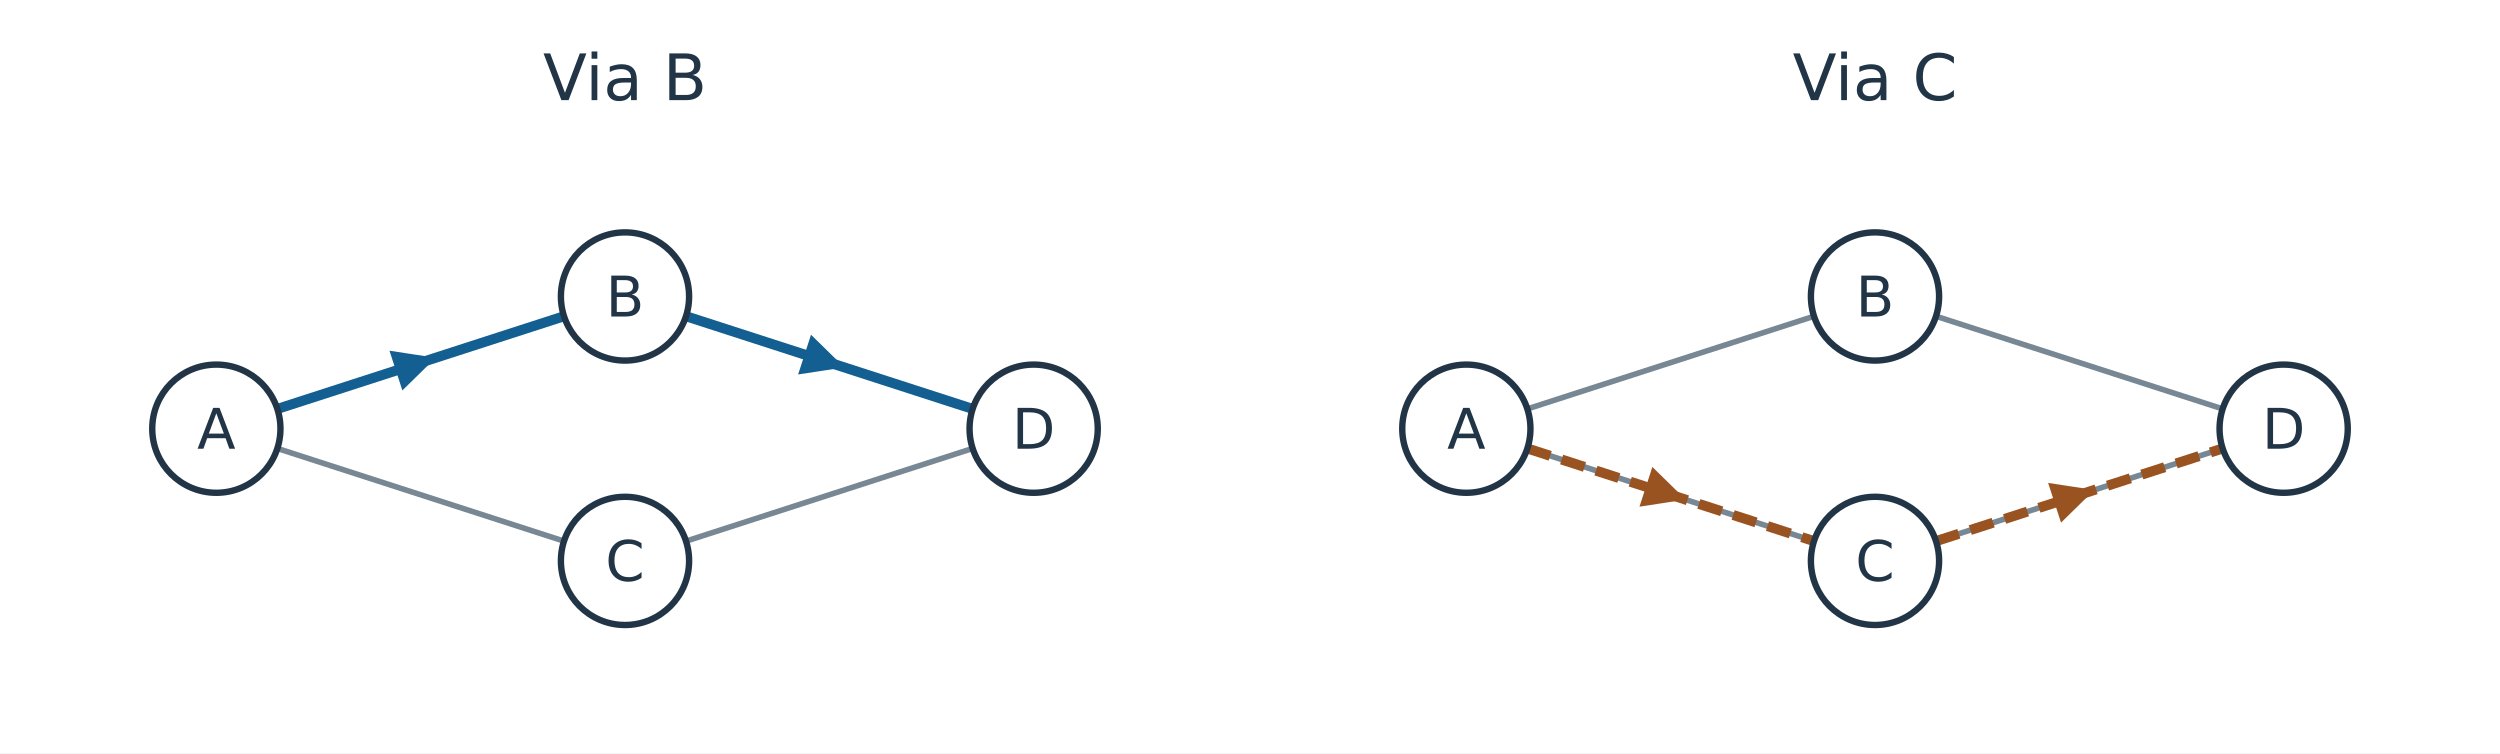
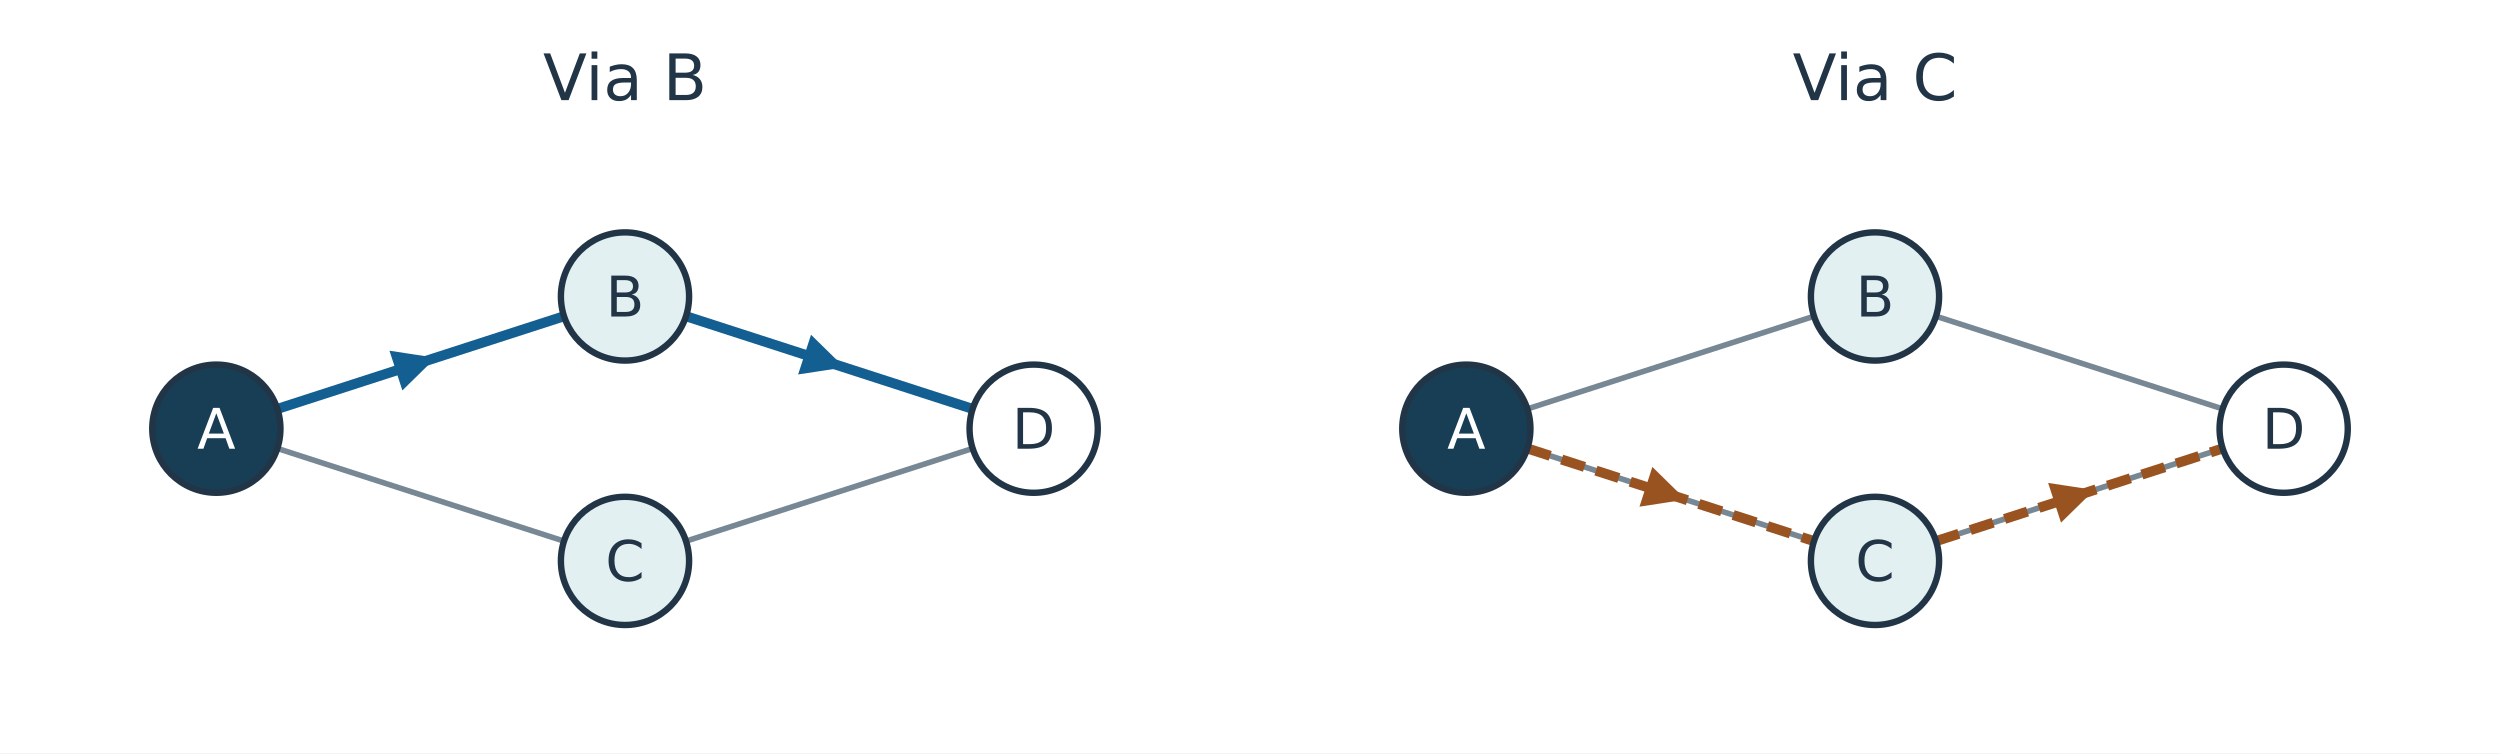
<svg xmlns="http://www.w3.org/2000/svg" width="624" height="188" viewBox="0 0 624 188" font-family="DejaVu Sans, sans-serif">
  <rect width="100%" height="100%" fill="white" />
  <g class="panel" transform="translate(0 0)">
    <text x="156" y="25" fill="#213547" text-anchor="middle" font-size="16">Via B</text>
    <g class="link" data-source="A" data-target="B" data-directed="false">
      <path d="M69.22,102.07 Q105.00,90.50 140.78,78.93" fill="none" stroke="#778794" stroke-width="1.4" />
    </g>
    <g class="link" data-source="A" data-target="C" data-directed="false">
      <path d="M69.22,111.93 Q105.00,123.50 140.78,135.07" fill="none" stroke="#778794" stroke-width="1.4" />
    </g>
    <g class="link" data-source="B" data-target="D" data-directed="false">
      <path d="M171.22,78.93 Q207.00,90.50 242.78,102.07" fill="none" stroke="#778794" stroke-width="1.4" />
    </g>
    <g class="link" data-source="C" data-target="D" data-directed="false">
      <path d="M171.22,135.07 Q207.00,123.50 242.78,111.93" fill="none" stroke="#778794" stroke-width="1.4" />
    </g>
    <g class="message" data-path="A B D" data-kind="eager">
      <path d="M69.22,102.07 Q105.00,90.50 140.78,78.93" fill="none" stroke="#145f91" stroke-width="2.5" data-placement="overlay" />
      <path d="M100.77,96.07 L107.15,89.81 L98.30,88.46 Z" stroke="#145f91" fill="#145f91" stroke-width="1.5" />
      <path d="M171.22,78.93 Q207.00,90.50 242.78,102.07" fill="none" stroke="#145f91" stroke-width="2.5" data-placement="overlay" />
      <path d="M200.30,92.54 L209.15,91.19 L202.77,84.93 Z" stroke="#145f91" fill="#145f91" stroke-width="1.5" />
    </g>
    <g class="peer" data-id="A" data-role="source">
-       <circle cx="54" cy="107" r="16" fill="white" stroke="#213547" stroke-width="1.6" />
-       <text x="54" y="112" fill="#213547" text-anchor="middle" font-size="14">A</text>
+       <circle cx="54" cy="107" r="16" fill="#173e54" stroke="#213547" stroke-width="1.6" />
+       <text x="54" y="112" fill="white" text-anchor="middle" font-size="14">A</text>
    </g>
    <g class="peer" data-id="B" data-role="relay">
-       <circle cx="156" cy="74" r="16" fill="white" stroke="#213547" stroke-width="1.6" />
+       <circle cx="156" cy="74" r="16" fill="#e3f0f2" stroke="#213547" stroke-width="1.6" />
      <text x="156" y="79" fill="#213547" text-anchor="middle" font-size="14">B</text>
    </g>
    <g class="peer" data-id="C" data-role="relay">
-       <circle cx="156" cy="140" r="16" fill="white" stroke="#213547" stroke-width="1.6" />
+       <circle cx="156" cy="140" r="16" fill="#e3f0f2" stroke="#213547" stroke-width="1.6" />
      <text x="156" y="145" fill="#213547" text-anchor="middle" font-size="14">C</text>
    </g>
    <g class="peer" data-id="D" data-role="destination">
      <circle cx="258" cy="107" r="16" fill="white" stroke="#213547" stroke-width="1.6" />
      <text x="258" y="112" fill="#213547" text-anchor="middle" font-size="14">D</text>
    </g>
  </g>
  <g class="panel" transform="translate(312 0)">
    <text x="156" y="25" fill="#213547" text-anchor="middle" font-size="16">Via C</text>
    <g class="link" data-source="A" data-target="B" data-directed="false">
      <path d="M69.22,102.07 Q105.00,90.50 140.78,78.93" fill="none" stroke="#778794" stroke-width="1.4" />
    </g>
    <g class="link" data-source="A" data-target="C" data-directed="false">
      <path d="M69.22,111.93 Q105.00,123.50 140.78,135.07" fill="none" stroke="#778794" stroke-width="1.4" />
    </g>
    <g class="link" data-source="B" data-target="D" data-directed="false">
      <path d="M171.22,78.93 Q207.00,90.50 242.78,102.07" fill="none" stroke="#778794" stroke-width="1.4" />
    </g>
    <g class="link" data-source="C" data-target="D" data-directed="false">
      <path d="M171.22,135.07 Q207.00,123.50 242.78,111.93" fill="none" stroke="#778794" stroke-width="1.4" />
    </g>
    <g class="message" data-path="A C D" data-kind="lazy">
      <path d="M69.22,111.93 Q105.00,123.50 140.78,135.07" fill="none" stroke="#995321" stroke-width="2.5" stroke-dasharray="6 3" data-placement="overlay" />
      <path d="M98.30,125.54 L107.15,124.19 L100.77,117.93 Z" stroke="#995321" fill="#995321" stroke-width="1.5" />
      <path d="M171.22,135.07 Q207.00,123.50 242.78,111.93" fill="none" stroke="#995321" stroke-width="2.5" stroke-dasharray="6 3" data-placement="overlay" />
      <path d="M202.77,129.07 L209.15,122.81 L200.30,121.46 Z" stroke="#995321" fill="#995321" stroke-width="1.5" />
    </g>
    <g class="peer" data-id="A" data-role="source">
-       <circle cx="54" cy="107" r="16" fill="white" stroke="#213547" stroke-width="1.6" />
-       <text x="54" y="112" fill="#213547" text-anchor="middle" font-size="14">A</text>
+       <circle cx="54" cy="107" r="16" fill="#173e54" stroke="#213547" stroke-width="1.6" />
+       <text x="54" y="112" fill="white" text-anchor="middle" font-size="14">A</text>
    </g>
    <g class="peer" data-id="B" data-role="relay">
-       <circle cx="156" cy="74" r="16" fill="white" stroke="#213547" stroke-width="1.6" />
+       <circle cx="156" cy="74" r="16" fill="#e3f0f2" stroke="#213547" stroke-width="1.6" />
      <text x="156" y="79" fill="#213547" text-anchor="middle" font-size="14">B</text>
    </g>
    <g class="peer" data-id="C" data-role="relay">
-       <circle cx="156" cy="140" r="16" fill="white" stroke="#213547" stroke-width="1.6" />
+       <circle cx="156" cy="140" r="16" fill="#e3f0f2" stroke="#213547" stroke-width="1.6" />
      <text x="156" y="145" fill="#213547" text-anchor="middle" font-size="14">C</text>
    </g>
    <g class="peer" data-id="D" data-role="destination">
      <circle cx="258" cy="107" r="16" fill="white" stroke="#213547" stroke-width="1.6" />
      <text x="258" y="112" fill="#213547" text-anchor="middle" font-size="14">D</text>
    </g>
  </g>
</svg>
